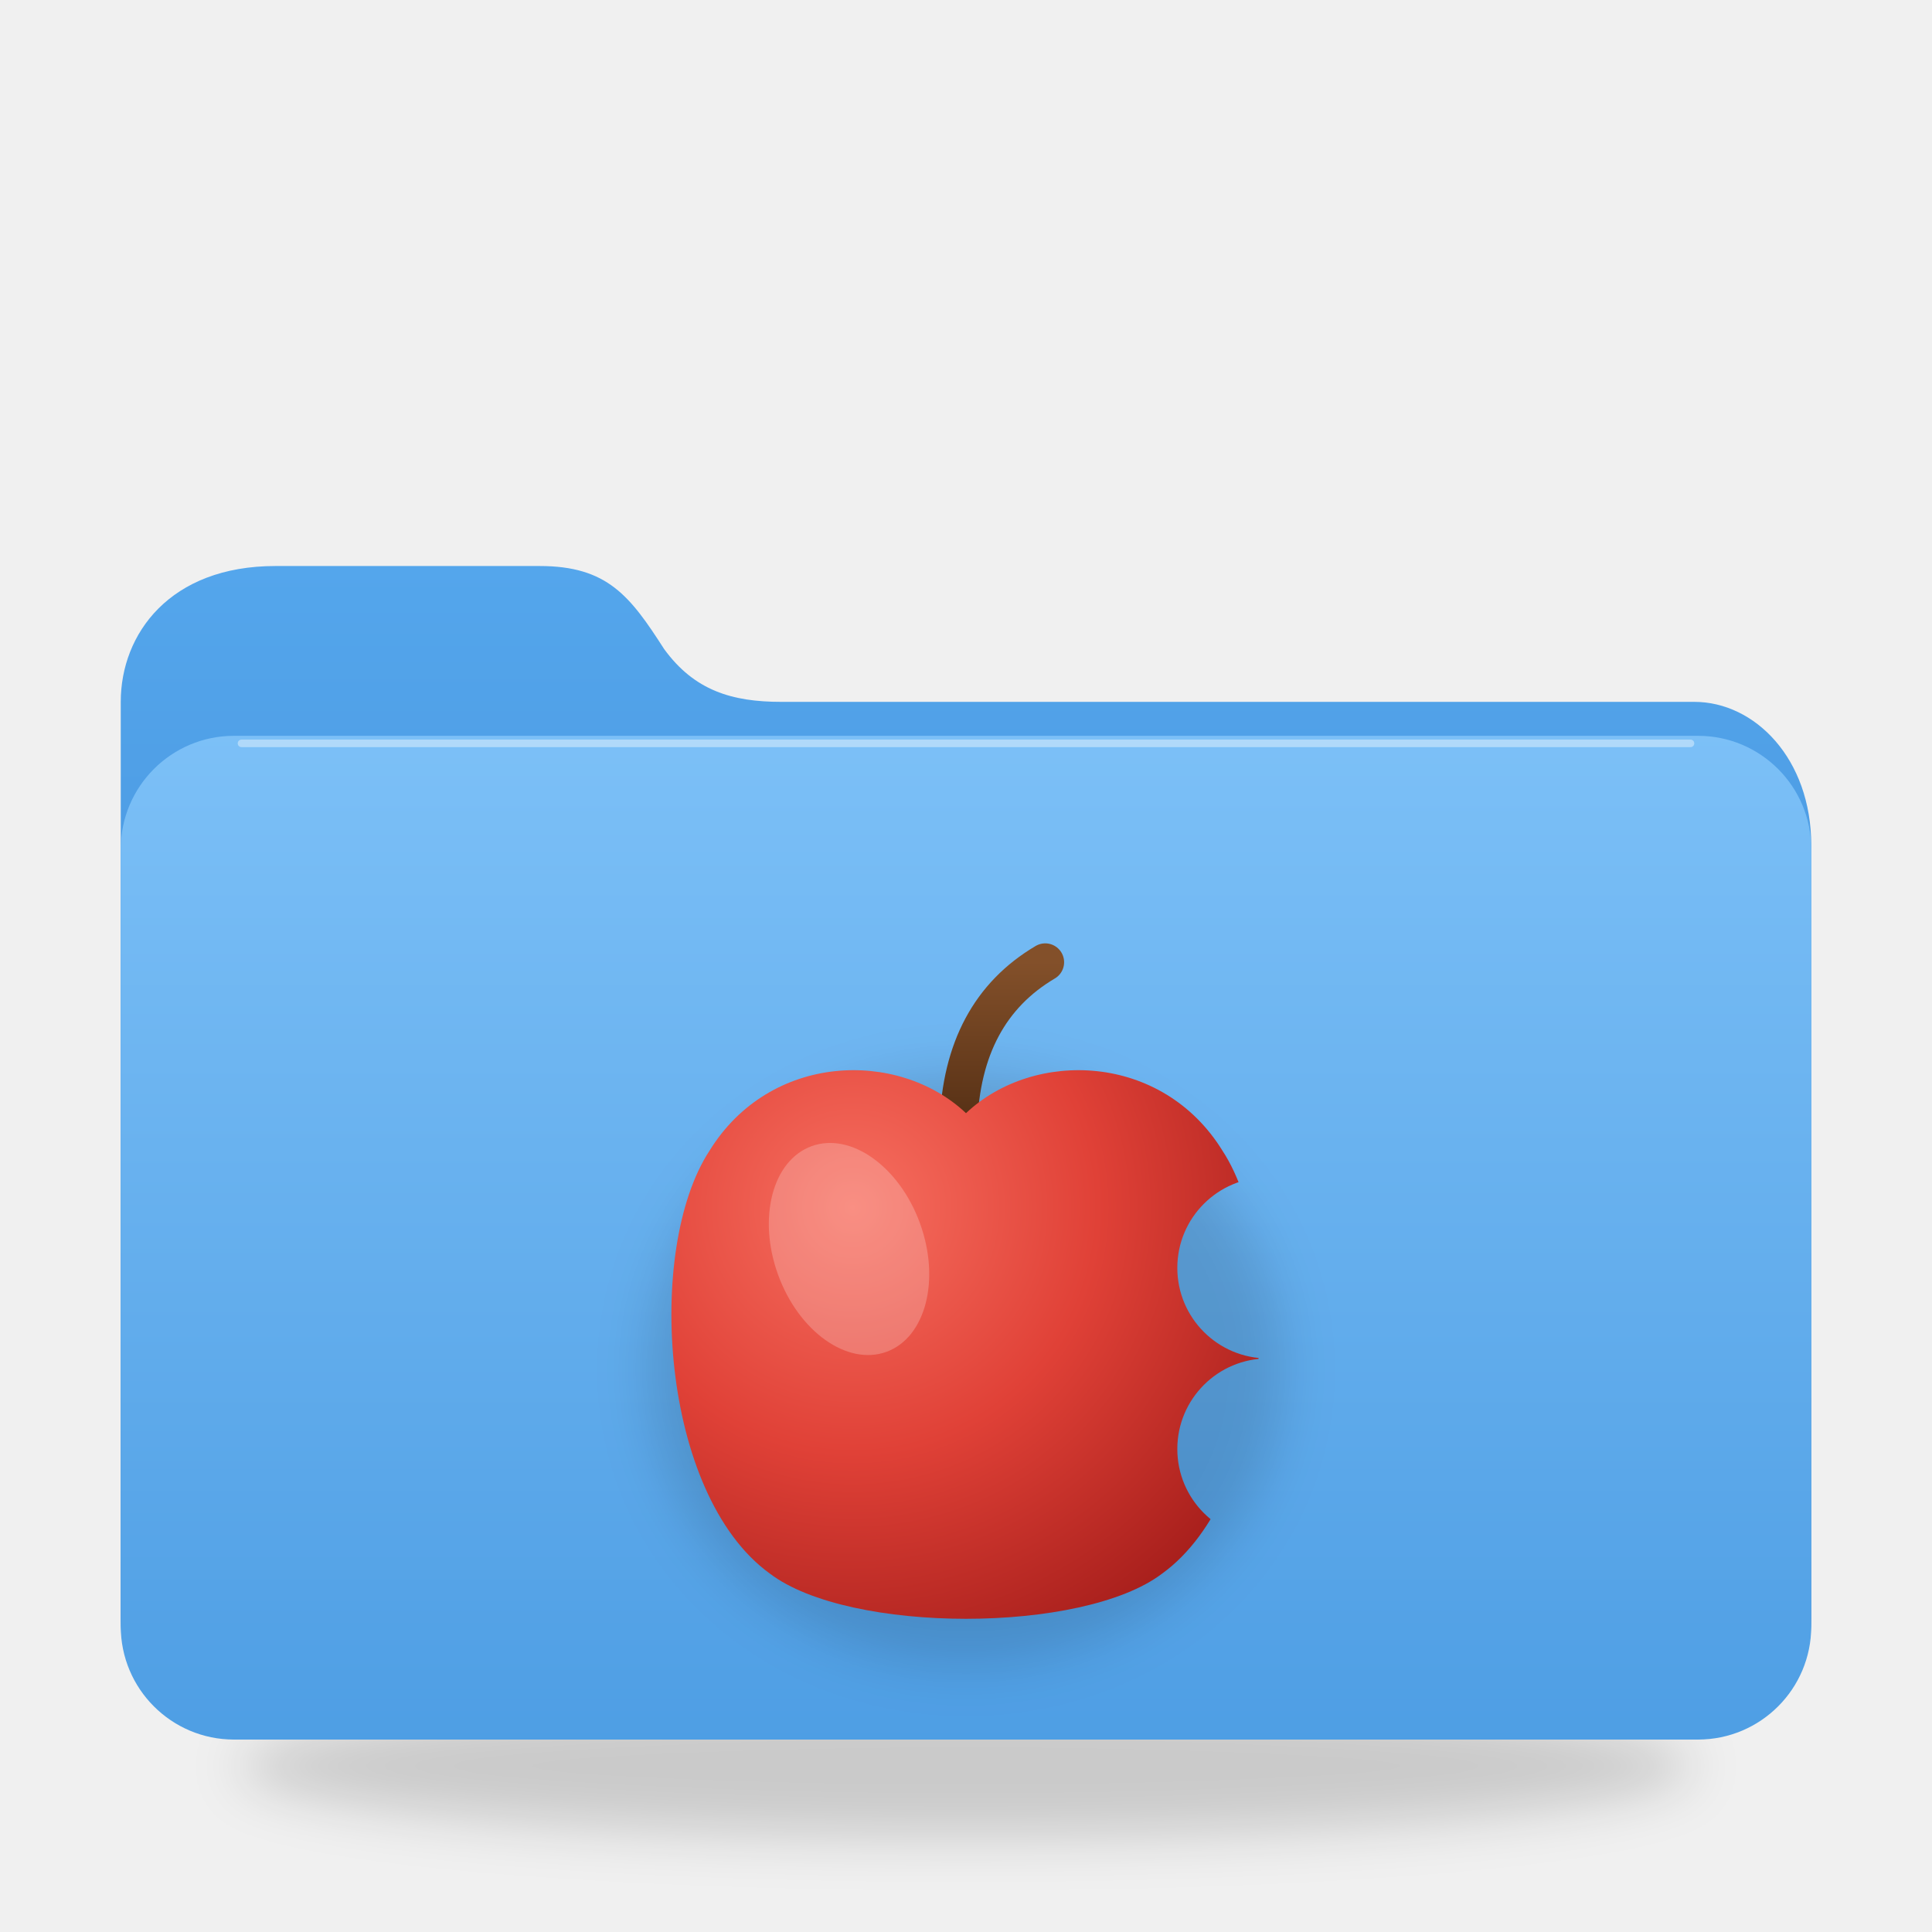
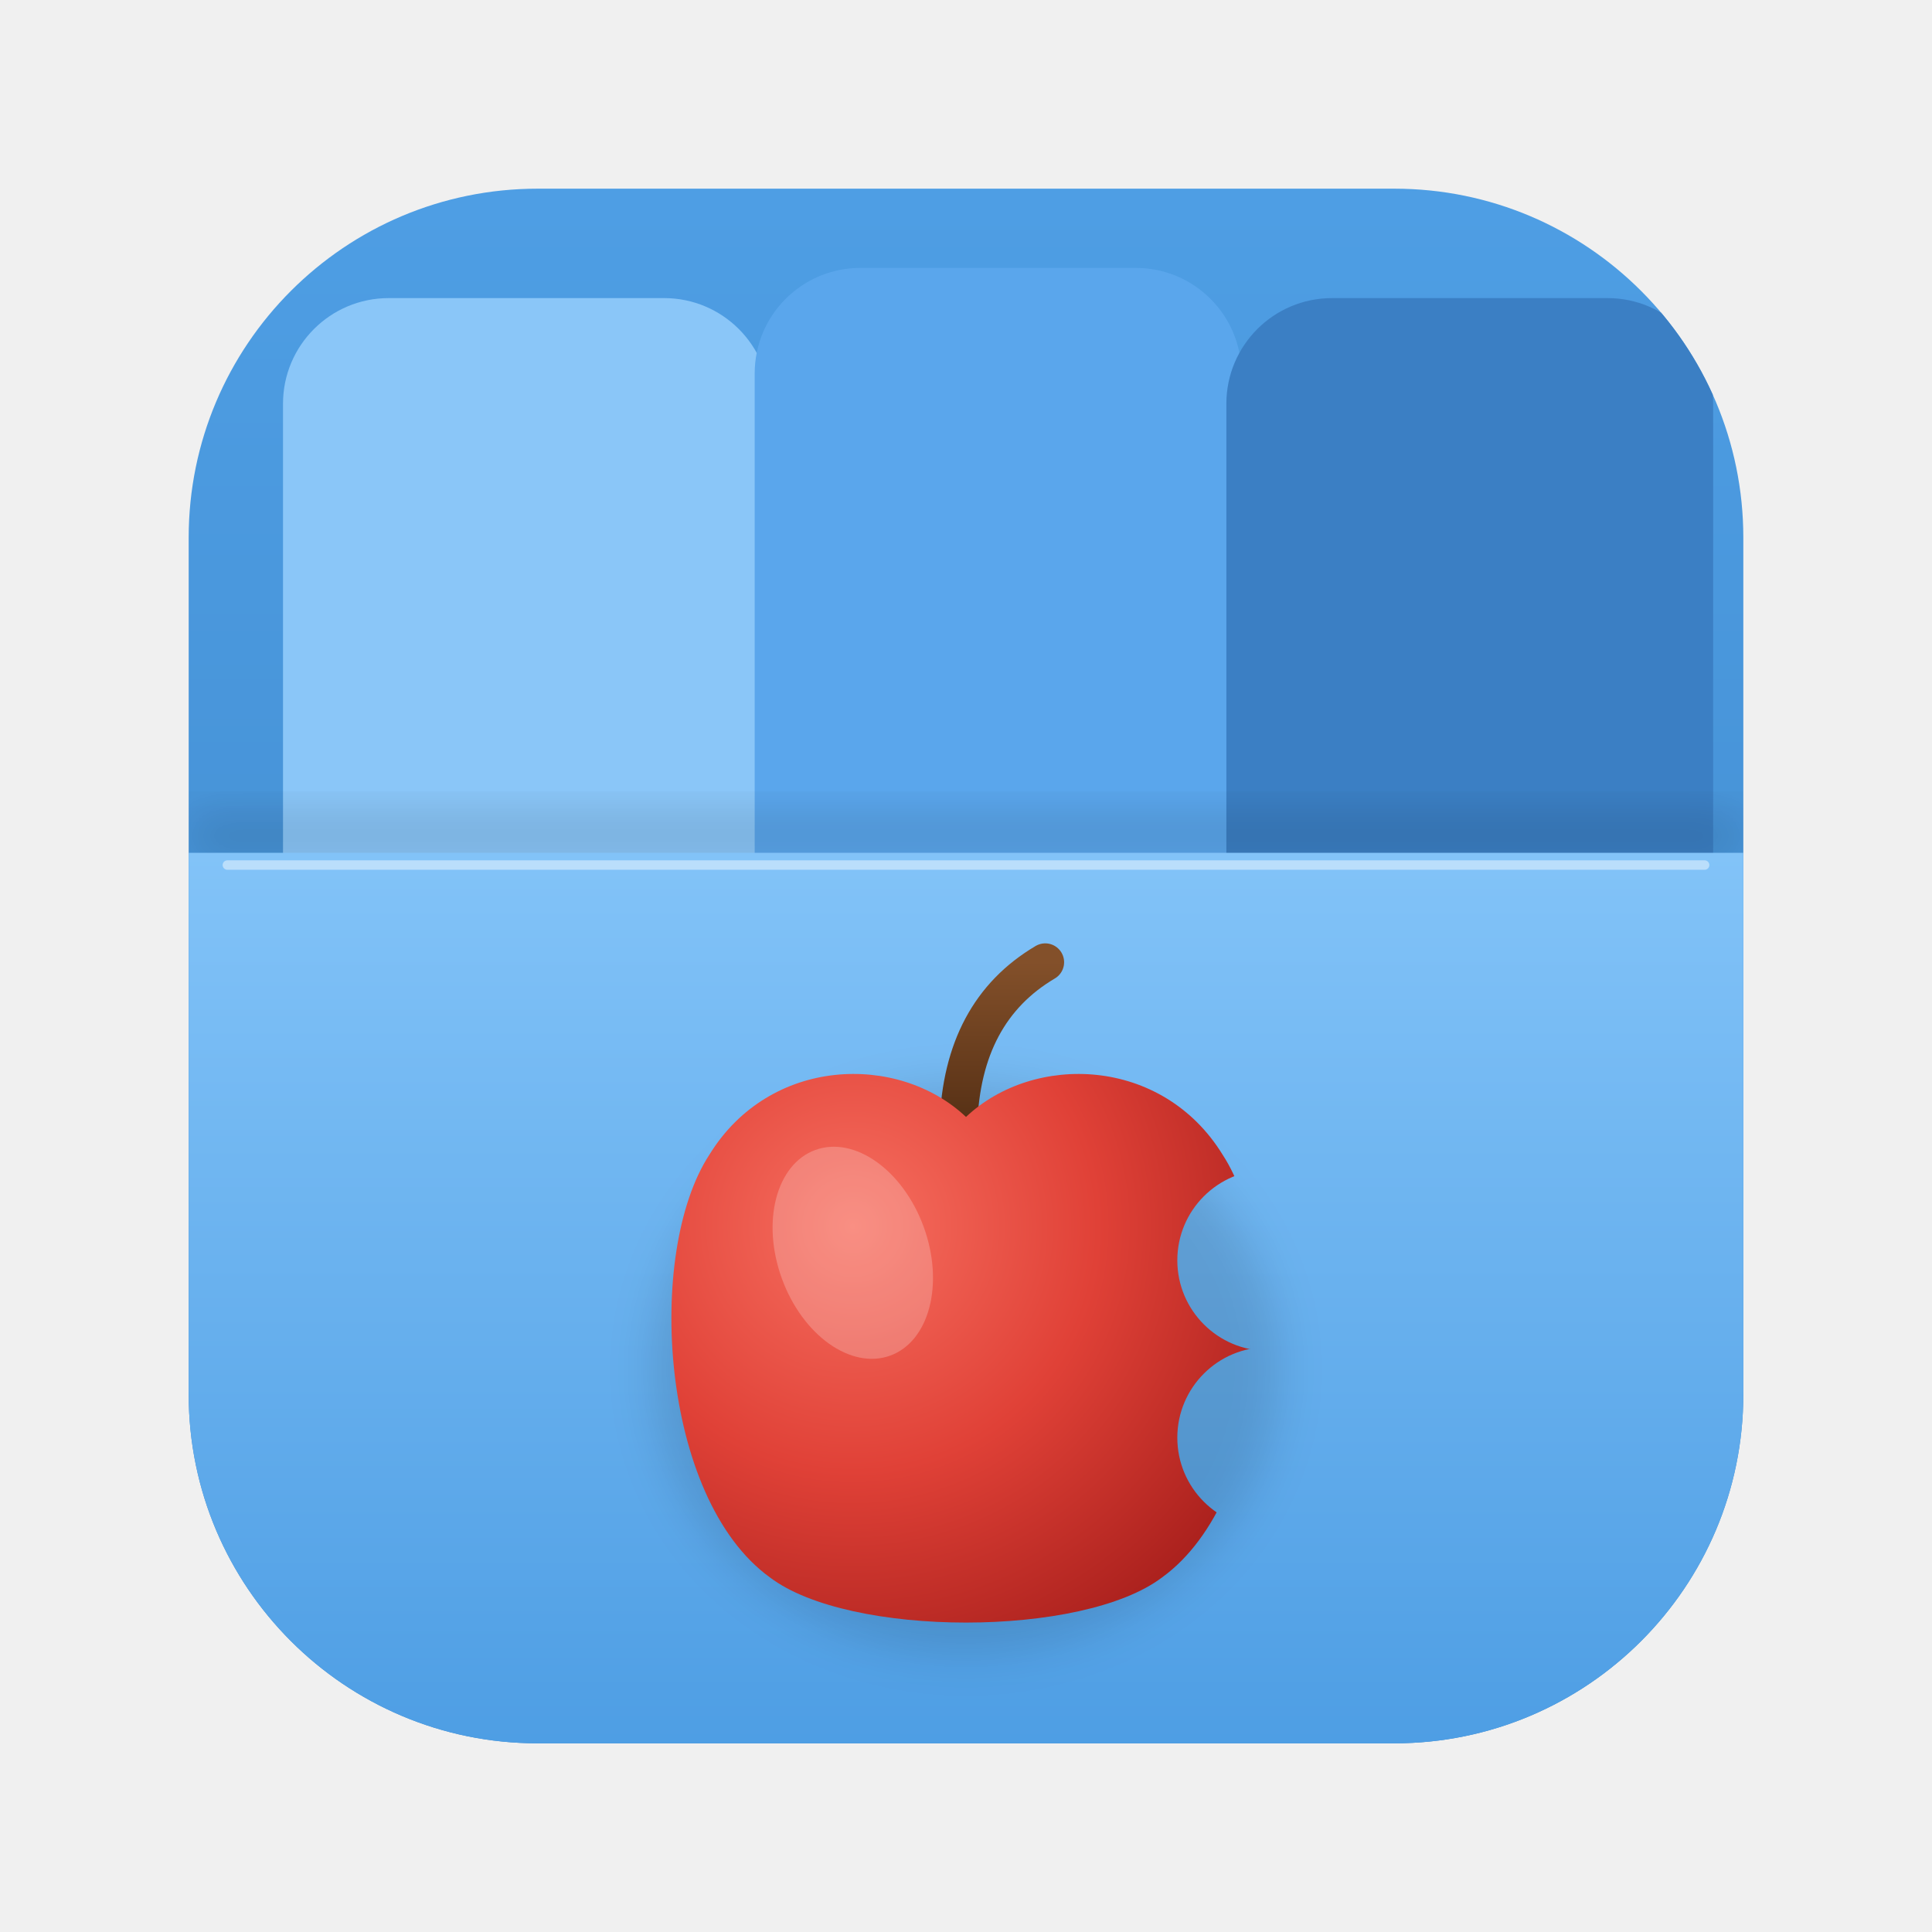
<svg xmlns="http://www.w3.org/2000/svg" width="1024" height="1024" viewBox="0 0 1024 1024">
  <defs>
-     <linearGradient id="back" x1="0" y1="0" x2="0" y2="1">
-       <stop offset="0" stop-color="#54A6EC" />
-       <stop offset="1" stop-color="#3B82CE" />
+     <clipPath id="sq">
+       <path d="M285 100 H739 A185 185 0 0 1 924 285 V739 A185 185 0 0 1 739 924                H285 A185 185 0 0 1 100 739 V285 A185 185 0 0 1 285 100 Z" />
+     </clipPath>
+     <linearGradient id="base" x1="0" y1="0" x2="0" y2="1">
+       <stop offset="0" stop-color="#4E9EE4" />
+       <stop offset="1" stop-color="#3E86C8" />
    </linearGradient>
-     <linearGradient id="front" x1="0" y1="0" x2="0" y2="1">
-       <stop offset="0" stop-color="#7CC0F7" />
+     <linearGradient id="pocket" x1="0" y1="0" x2="0" y2="1">
+       <stop offset="0" stop-color="#82C3F8" />
      <stop offset="1" stop-color="#4E9EE4" />
    </linearGradient>
-     <radialGradient id="apple" cx="452" cy="640" r="260" gradientUnits="userSpaceOnUse">
+     <radialGradient id="apple" cx="452" cy="650" r="260" gradientUnits="userSpaceOnUse">
      <stop offset="0" stop-color="#F76F60" />
      <stop offset="0.5" stop-color="#E04137" />
      <stop offset="1" stop-color="#A61E1B" />
    </radialGradient>
    <linearGradient id="stem" x1="0" y1="0" x2="0" y2="1">
      <stop offset="0" stop-color="#83502A" />
      <stop offset="1" stop-color="#563015" />
    </linearGradient>
    <filter id="blur" x="-40%" y="-40%" width="180%" height="180%">
-       <feGaussianBlur stdDeviation="14" />
+       <feGaussianBlur stdDeviation="12" />
    </filter>
    <mask id="bites">
      <rect x="0" y="0" width="1024" height="1024" fill="white" />
-       <circle cx="672" cy="672" r="48" fill="black" />
-       <circle cx="672" cy="768" r="48" fill="black" />
+       <circle cx="672" cy="668" r="48" fill="black" />
+       <circle cx="672" cy="762" r="48" fill="black" />
    </mask>
  </defs>
-   <ellipse cx="512" cy="936" rx="386" ry="38" fill="#000000" opacity="0.16" filter="url(#blur)" />
-   <path d="M64 372 C64 336 90 300 146 300 L286 300 C322 300 334 316 352 344            C368 366 388 372 414 372 L898 372 C930 372 960 402 960 448            L960 858 C960 900 930 922 894 922 L130 922 C94 922 64 900 64 858 Z" fill="url(#back)" />
-   <path d="M124 390 H900 A60 60 0 0 1 960 450 V862 A60 60 0 0 1 900 922 H124            A60 60 0 0 1 64 862 V450 A60 60 0 0 1 124 390 Z" fill="url(#front)" />
-   <path d="M128 394 H896" stroke="#FFFFFF" stroke-opacity="0.40" stroke-width="4" stroke-linecap="round" />
-   <ellipse cx="512" cy="726" rx="168" ry="156" fill="#000000" opacity="0.13" filter="url(#blur)" />
-   <path d="M508 596 q2 -60 46 -86" fill="none" stroke="url(#stem)" stroke-width="20" stroke-linecap="round" />
-   <g mask="url(#bites)">
-     <path d="M512 590              C548 556 616 558 648 610              C682 662 674 792 616 834              C574 866 450 866 408 834              C350 792 342 662 376 610              C408 558 476 556 512 590 Z" fill="url(#apple)" />
+   <g clip-path="url(#sq)">
+     <rect x="100" y="100" width="824" height="824" fill="url(#base)" />
+     <path d="M150 214 A56 56 0 0 1 206 158 H352 A56 56 0 0 1 408 214 V470 H150 Z" fill="#8AC6F8" />
+     <path d="M400 198 A56 56 0 0 1 456 142 H602 A56 56 0 0 1 658 198 V470 H400 Z" fill="#5AA6EC" />
+     <path d="M650 214 A56 56 0 0 1 706 158 H852 A56 56 0 0 1 908 214 V470 H650 Z" fill="#3B7FC4" />
+     <rect x="100" y="430" width="824" height="26" fill="#000000" opacity="0.12" filter="url(#blur)" />
+     <rect x="100" y="452" width="824" height="472" fill="url(#pocket)" />
+     <rect x="118" y="456" width="788" height="5" rx="2.5" fill="#FFFFFF" opacity="0.45" />
+     <ellipse cx="512" cy="726" rx="166" ry="150" fill="#000000" opacity="0.12" filter="url(#blur)" />
+     <path d="M508 596 q2 -60 46 -86" fill="none" stroke="url(#stem)" stroke-width="20" stroke-linecap="round" />
+     <g mask="url(#bites)">
+       <path d="M512 592 C548 558 616 560 648 612 C682 664 674 794 616 836                C574 868 450 868 408 836 C350 794 342 664 376 612                C408 560 476 558 512 592 Z" fill="url(#apple)" />
+     </g>
+     <ellipse cx="452" cy="664" rx="40" ry="58" fill="#FFFFFF" opacity="0.22" transform="rotate(-20 452 664)" />
  </g>
-   <ellipse cx="450" cy="662" rx="40" ry="58" fill="#FFFFFF" opacity="0.22" transform="rotate(-20 450 662)" />
</svg>
